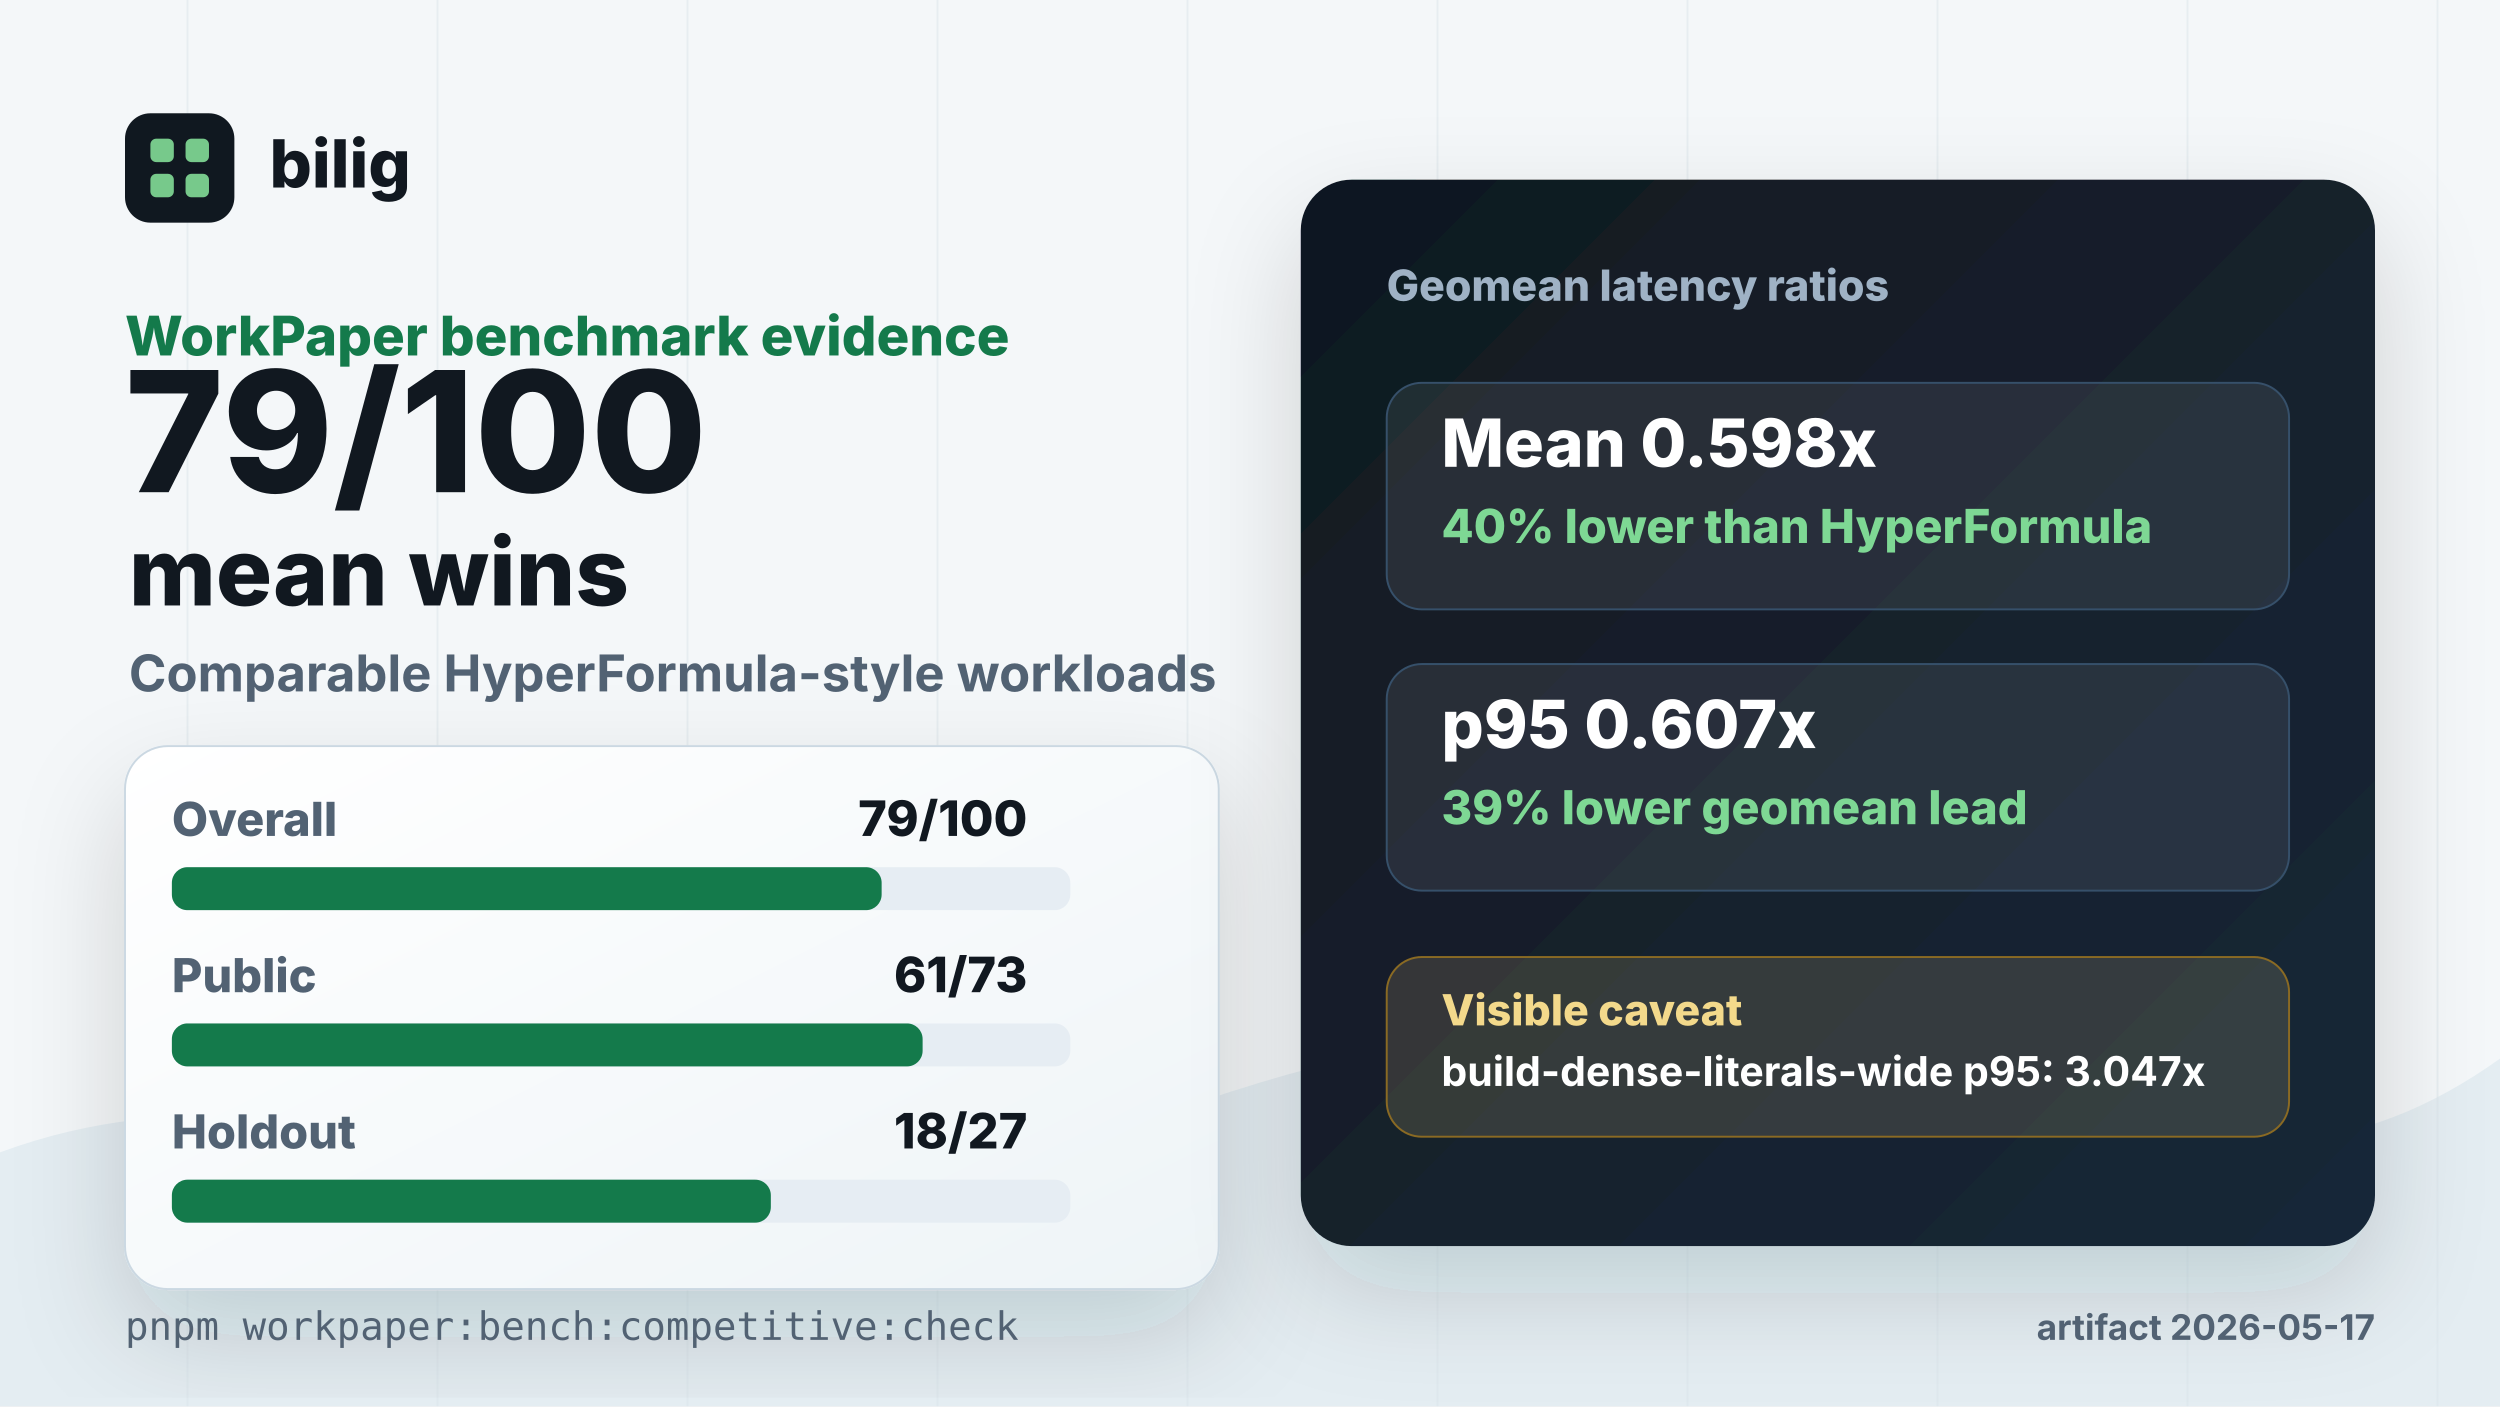
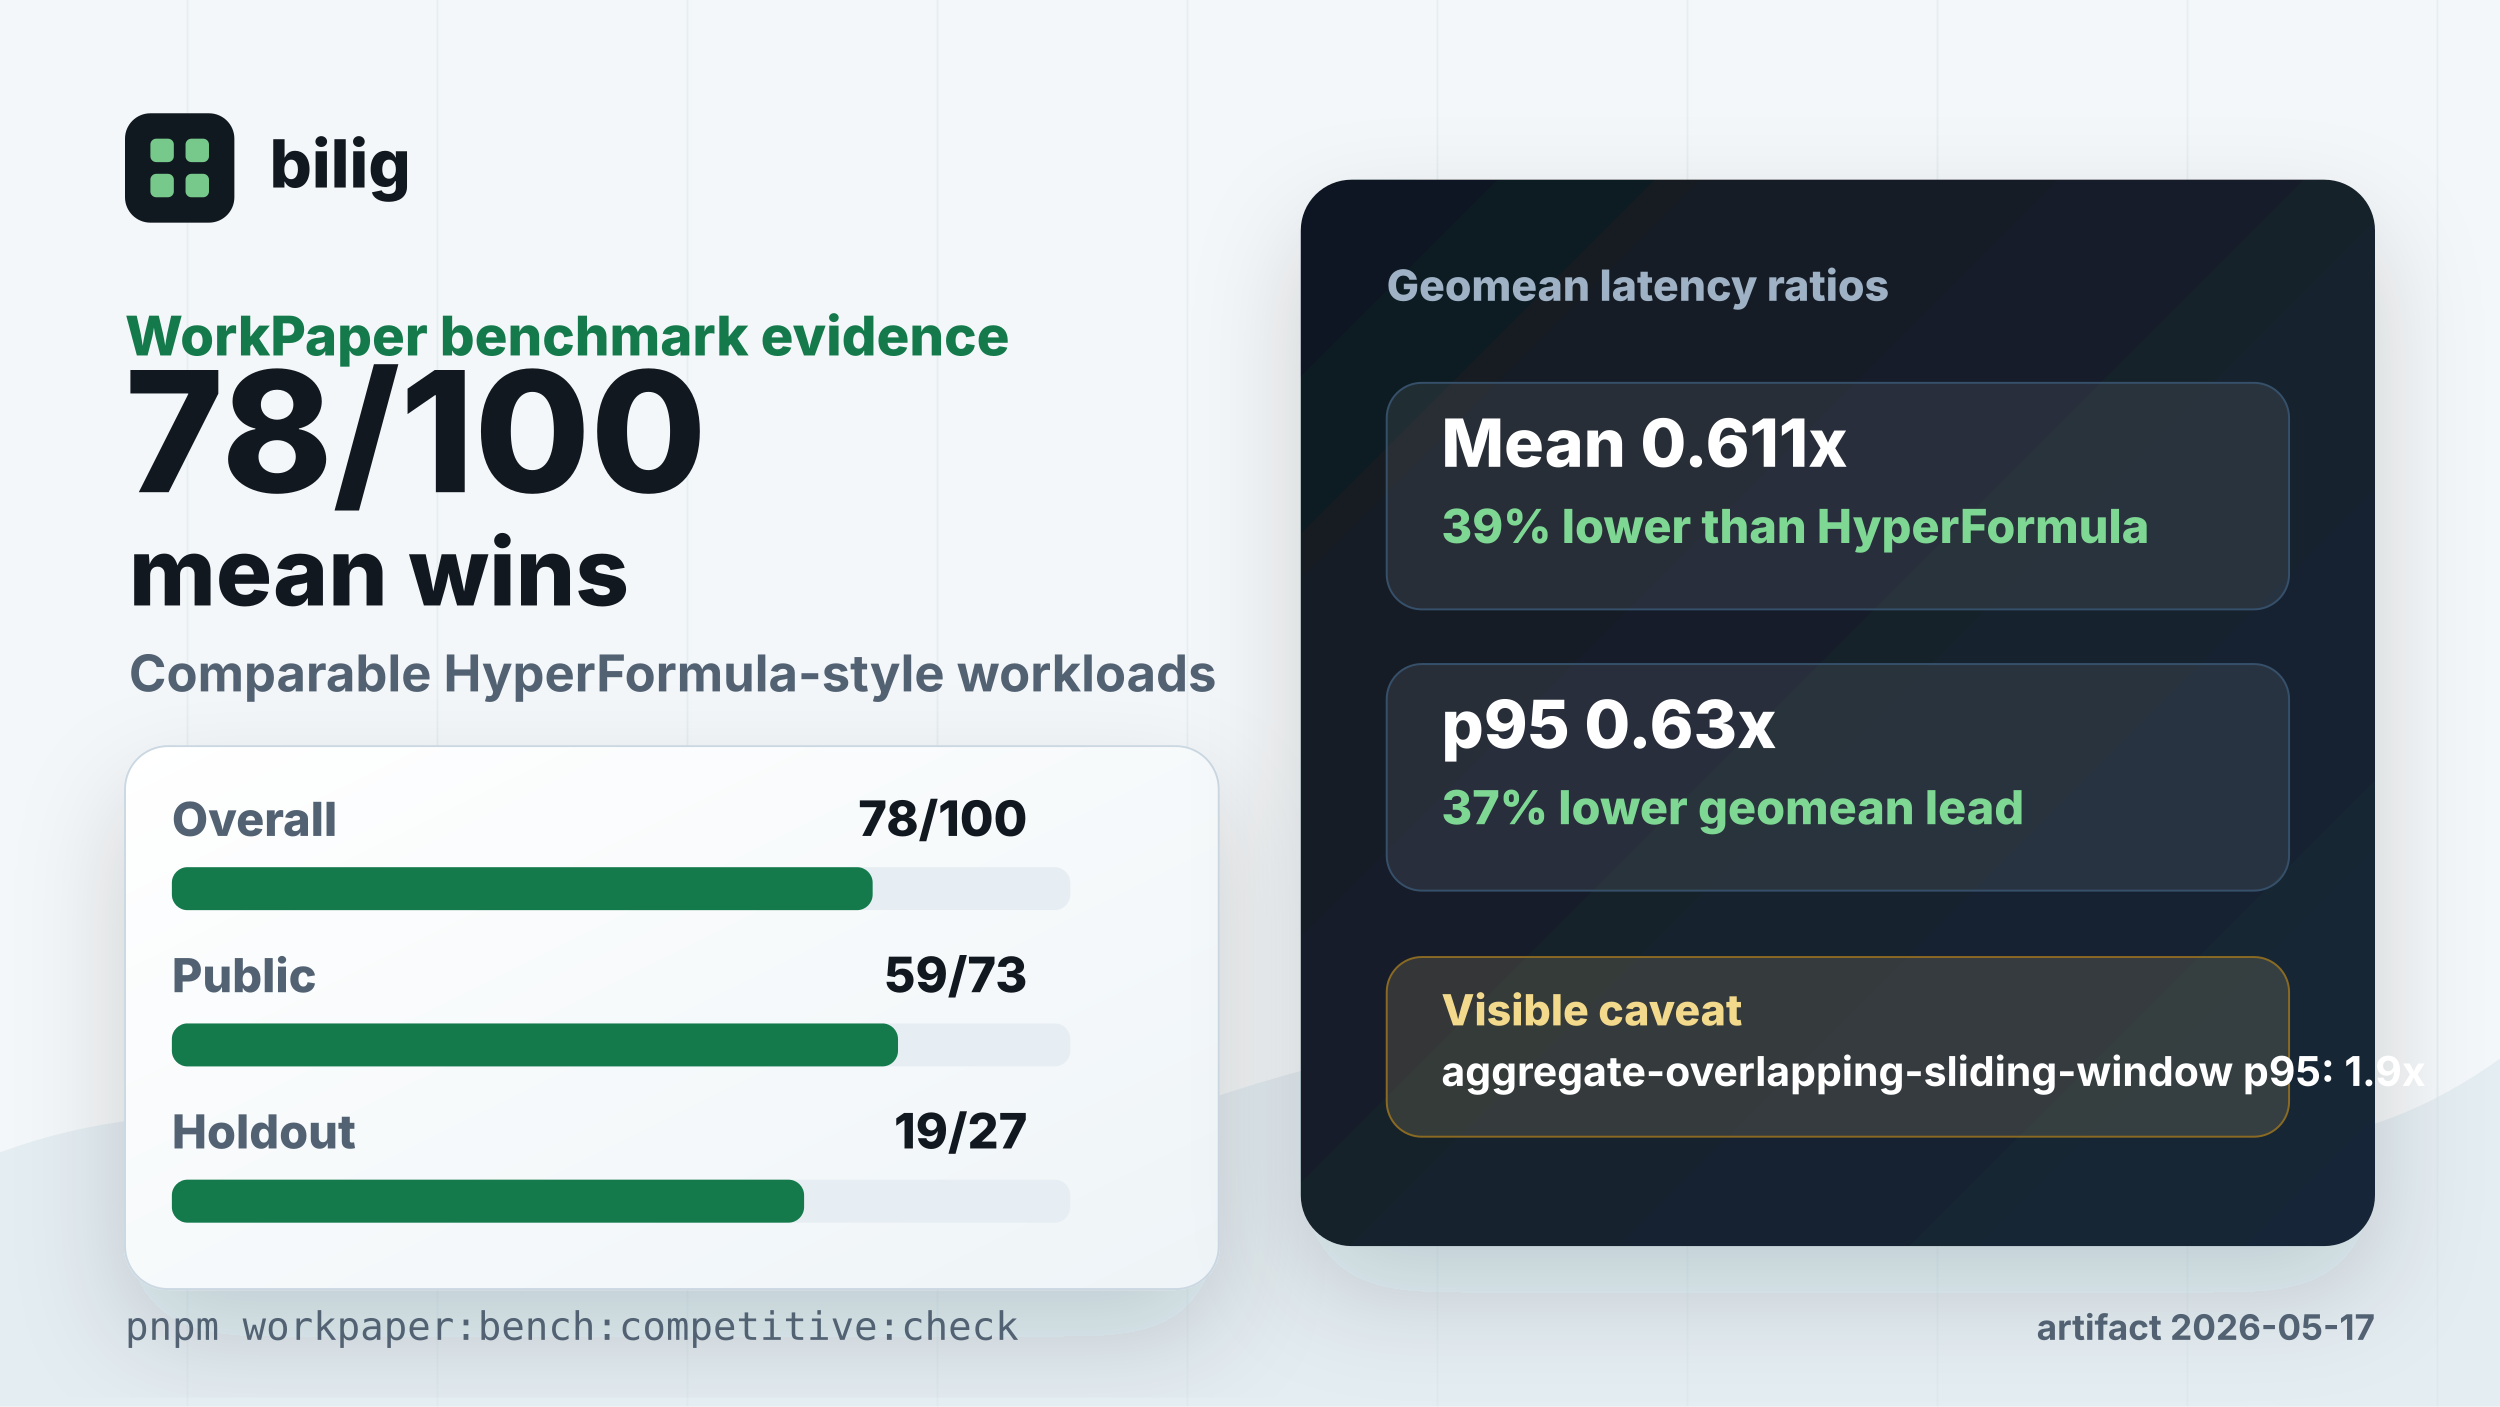
<svg xmlns="http://www.w3.org/2000/svg" width="1280" height="720" viewBox="0 0 1280 720">
  <defs>
    <linearGradient id="panel" x1="0" x2="1" y1="0" y2="1">
      <stop offset="0" stop-color="#ffffff" />
      <stop offset="1" stop-color="#eef4f7" />
    </linearGradient>
    <linearGradient id="dark" x1="0" x2="1" y1="0" y2="1">
      <stop offset="0" stop-color="#101820" />
      <stop offset="1" stop-color="#192838" />
    </linearGradient>
    <filter id="shadow" x="-20%" y="-20%" width="140%" height="140%">
      <feDropShadow dx="0" dy="24" stdDeviation="28" flood-color="#102033" flood-opacity="0.16" />
    </filter>
  </defs>
  <rect width="1280" height="720" fill="#f4f7f9" />
  <path d="M0 590 C190 520 340 674 520 600 C700 526 814 502 1000 560 C1135 602 1210 592 1280 542 L1280 720 L0 720 Z" fill="#e4edf2" />
  <g opacity="0.5" stroke="#d9e3ea" stroke-width="1">
    <path d="M96 0 V720" />
    <path d="M224 0 V720" />
    <path d="M352 0 V720" />
    <path d="M480 0 V720" />
    <path d="M608 0 V720" />
    <path d="M736 0 V720" />
    <path d="M864 0 V720" />
    <path d="M992 0 V720" />
    <path d="M1120 0 V720" />
    <path d="M1248 0 V720" />
  </g>
  <g transform="translate(64 58)">
    <rect x="0" y="0" width="56" height="56" rx="13" fill="#101820" />
    <rect x="13" y="13" width="12" height="12" rx="3" fill="#77c98b" />
    <rect x="31" y="13" width="12" height="12" rx="3" fill="#77c98b" />
    <rect x="13" y="31" width="12" height="12" rx="3" fill="#77c98b" />
    <rect x="31" y="31" width="12" height="12" rx="3" fill="#77c98b" />
    <text x="74" y="38" fill="#111820" font-family="Inter, Arial, Helvetica, sans-serif" font-size="34" font-weight="820">bilig</text>
  </g>
  <text x="64" y="182" fill="#147a4b" font-family="Inter, Arial, Helvetica, sans-serif" font-size="28" font-weight="820">WorkPaper benchmark evidence</text>
-   <text x="64" y="252" fill="#111820" font-family="Inter, Arial, Helvetica, sans-serif" font-size="86" font-weight="830" letter-spacing="0">79/100</text>
+   <text x="64" y="252" fill="#111820" font-family="Inter, Arial, Helvetica, sans-serif" font-size="86" font-weight="830" letter-spacing="0">78/100</text>
  <text x="66" y="310" fill="#111820" font-family="Inter, Arial, Helvetica, sans-serif" font-size="48" font-weight="800" letter-spacing="0">mean wins</text>
  <text x="66" y="354" fill="#526273" font-family="Inter, Arial, Helvetica, sans-serif" font-size="26" font-weight="650">Comparable HyperFormula-style workloads</text>
  <g filter="url(#shadow)">
    <rect x="64" y="382" width="560" height="278" rx="22" fill="url(#panel)" stroke="#cbd8e2" />
  </g>
  <g transform="translate(88 428)">
    <text x="0" y="0" fill="#526273" font-family="Inter, Arial, Helvetica, sans-serif" font-size="24" font-weight="760">Overall</text>
-     <text x="438" y="0" text-anchor="end" fill="#111820" font-family="Inter, Arial, Helvetica, sans-serif" font-size="25" font-weight="820">79/100</text>
+     <text x="438" y="0" text-anchor="end" fill="#111820" font-family="Inter, Arial, Helvetica, sans-serif" font-size="25" font-weight="820">78/100</text>
    <rect x="0" y="16" width="460" height="22" rx="8" fill="#e6edf3" />
-     <rect x="0" y="16" width="363.40" height="22" rx="8" fill="#147a4b" />
+     <rect x="0" y="16" width="358.80" height="22" rx="8" fill="#147a4b" />
  </g>
  <g transform="translate(88 508)">
    <text x="0" y="0" fill="#526273" font-family="Inter, Arial, Helvetica, sans-serif" font-size="24" font-weight="760">Public</text>
-     <text x="438" y="0" text-anchor="end" fill="#111820" font-family="Inter, Arial, Helvetica, sans-serif" font-size="25" font-weight="820">61/73</text>
+     <text x="438" y="0" text-anchor="end" fill="#111820" font-family="Inter, Arial, Helvetica, sans-serif" font-size="25" font-weight="820">59/73</text>
    <rect x="0" y="16" width="460" height="22" rx="8" fill="#e6edf3" />
-     <rect x="0" y="16" width="384.38" height="22" rx="8" fill="#147a4b" />
+     <rect x="0" y="16" width="371.78" height="22" rx="8" fill="#147a4b" />
  </g>
  <g transform="translate(88 588)">
    <text x="0" y="0" fill="#526273" font-family="Inter, Arial, Helvetica, sans-serif" font-size="24" font-weight="760">Holdout</text>
-     <text x="438" y="0" text-anchor="end" fill="#111820" font-family="Inter, Arial, Helvetica, sans-serif" font-size="25" font-weight="820">18/27</text>
+     <text x="438" y="0" text-anchor="end" fill="#111820" font-family="Inter, Arial, Helvetica, sans-serif" font-size="25" font-weight="820">19/27</text>
    <rect x="0" y="16" width="460" height="22" rx="8" fill="#e6edf3" />
-     <rect x="0" y="16" width="306.67" height="22" rx="8" fill="#147a4b" />
+     <rect x="0" y="16" width="323.70" height="22" rx="8" fill="#147a4b" />
  </g>
  <g filter="url(#shadow)">
    <rect x="666" y="92" width="550" height="546" rx="26" fill="url(#dark)" />
  </g>
  <text x="710" y="154" fill="#9fb2c5" font-family="Inter, Arial, Helvetica, sans-serif" font-size="22" font-weight="760">Geomean latency ratios</text>
  <g transform="translate(710 196)">
    <rect x="0" y="0" width="462" height="116" rx="18" fill="#ffffff" fill-opacity="0.08" stroke="#36506a" />
-     <text x="28" y="43" fill="#ffffff" font-family="Inter, Arial, Helvetica, sans-serif" font-size="34" font-weight="840">Mean 0.598x</text>
-     <text x="28" y="82" fill="#7ed894" font-family="Inter, Arial, Helvetica, sans-serif" font-size="24" font-weight="780">40% lower than HyperFormula</text>
+     <text x="28" y="43" fill="#ffffff" font-family="Inter, Arial, Helvetica, sans-serif" font-size="34" font-weight="840">Mean 0.611x</text>
+     <text x="28" y="82" fill="#7ed894" font-family="Inter, Arial, Helvetica, sans-serif" font-size="24" font-weight="780">39% lower than HyperFormula</text>
  </g>
  <g transform="translate(710 340)">
    <rect x="0" y="0" width="462" height="116" rx="18" fill="#ffffff" fill-opacity="0.08" stroke="#36506a" />
-     <text x="28" y="43" fill="#ffffff" font-family="Inter, Arial, Helvetica, sans-serif" font-size="34" font-weight="840">p95 0.607x</text>
-     <text x="28" y="82" fill="#7ed894" font-family="Inter, Arial, Helvetica, sans-serif" font-size="24" font-weight="780">39% lower geomean lead</text>
+     <text x="28" y="43" fill="#ffffff" font-family="Inter, Arial, Helvetica, sans-serif" font-size="34" font-weight="840">p95 0.63x</text>
+     <text x="28" y="82" fill="#7ed894" font-family="Inter, Arial, Helvetica, sans-serif" font-size="24" font-weight="780">37% lower geomean lead</text>
  </g>
  <g transform="translate(710 490)">
    <rect x="0" y="0" width="462" height="92" rx="18" fill="#f4d991" fill-opacity="0.14" stroke="#8a6a23" />
    <text x="28" y="35" fill="#f3d98b" font-family="Inter, Arial, Helvetica, sans-serif" font-size="22" font-weight="820">Visible caveat</text>
-     <text x="28" y="66" fill="#ffffff" font-family="Inter, Arial, Helvetica, sans-serif" font-size="21" font-weight="650">build-dense-literals-wide p95: 3.047x</text>
+     <text x="28" y="66" fill="#ffffff" font-family="Inter, Arial, Helvetica, sans-serif" font-size="21" font-weight="650">aggregate-overlapping-sliding-window p95: 1.9x</text>
  </g>
  <text x="64" y="686" fill="#526273" font-family="SFMono-Regular, Menlo, Consolas, monospace" font-size="20">pnpm workpaper:bench:competitive:check</text>
  <text x="1216" y="686" text-anchor="end" fill="#526273" font-family="Inter, Arial, Helvetica, sans-serif" font-size="18" font-weight="650">artifact 2026-05-17</text>
</svg>
